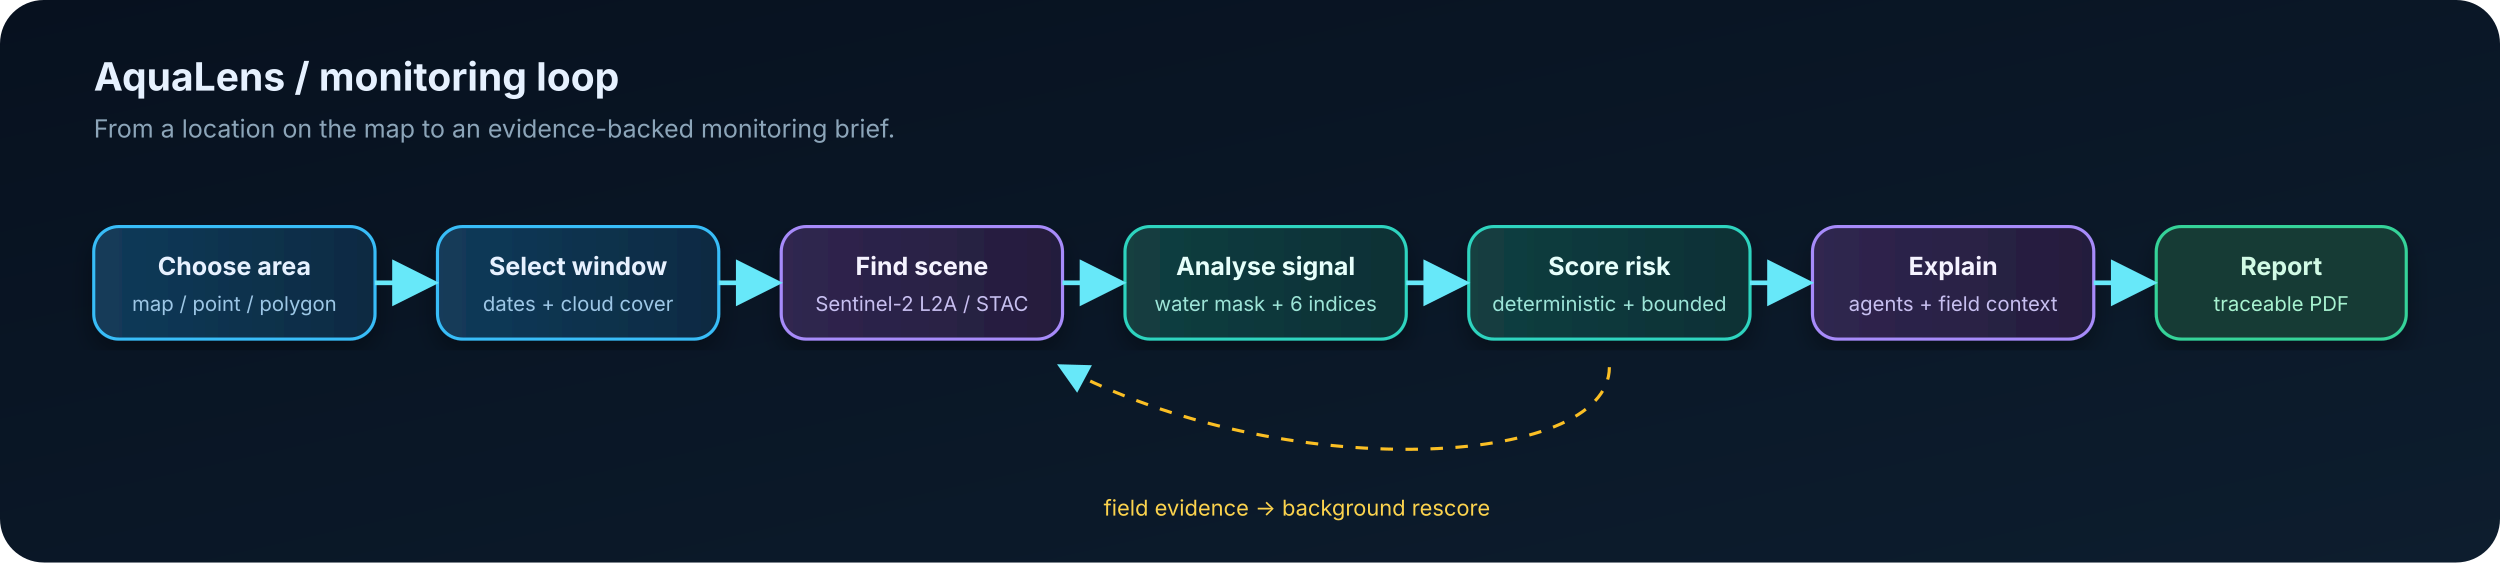
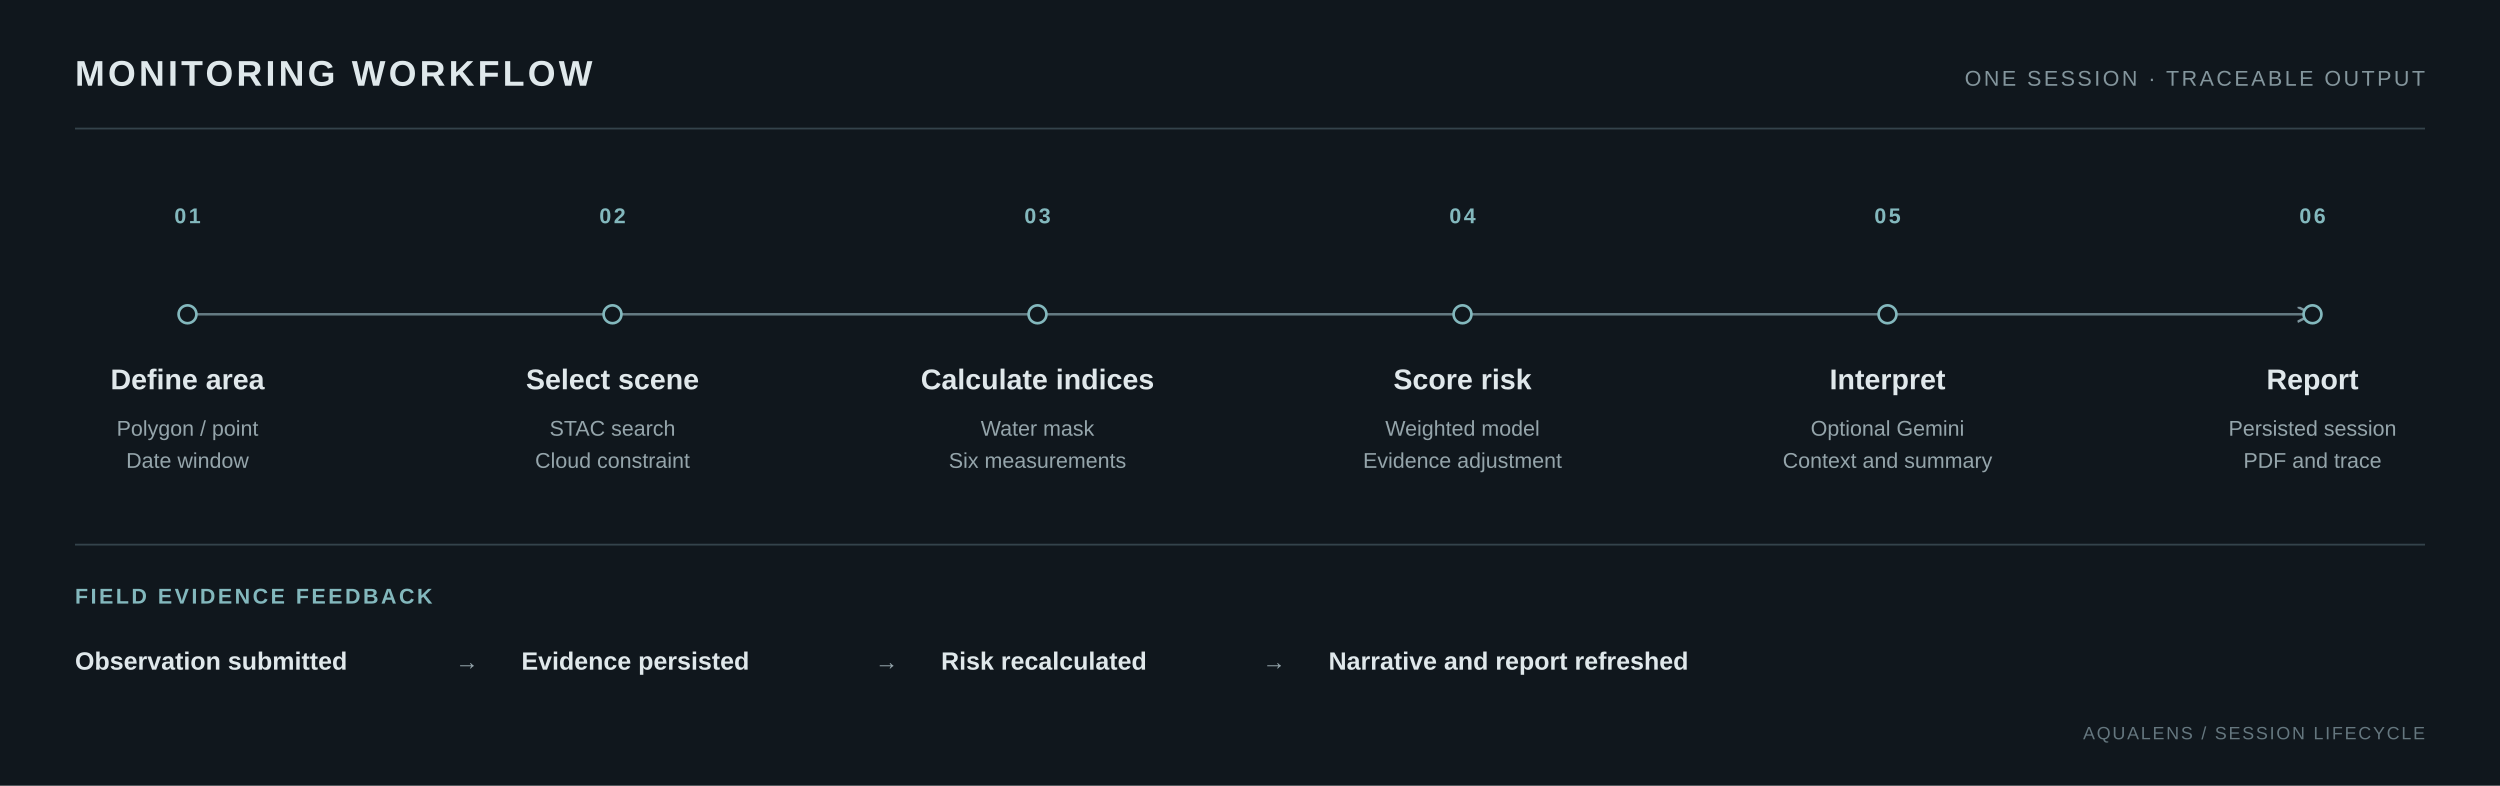
- <svg xmlns="http://www.w3.org/2000/svg" viewBox="0 0 1600 360" role="img" aria-labelledby="title desc">
+ <svg xmlns="http://www.w3.org/2000/svg" width="1400" height="440" viewBox="0 0 1400 440" role="img" aria-labelledby="title desc">
  <defs>
-     <linearGradient id="bg" x1="0" x2="1" y1="0" y2="1">
-       <stop stop-color="#07111f" />
-       <stop offset="1" stop-color="#0d1d2e" />
-     </linearGradient>
-     <linearGradient id="blue" x1="0" x2="1">
-       <stop stop-color="#123b5a" />
-       <stop offset="1" stop-color="#0d2a42" />
-     </linearGradient>
-     <linearGradient id="teal" x1="0" x2="1">
-       <stop stop-color="#123f41" />
-       <stop offset="1" stop-color="#0e3035" />
-     </linearGradient>
-     <linearGradient id="violet" x1="0" x2="1">
-       <stop stop-color="#302650" />
-       <stop offset="1" stop-color="#241d3c" />
-     </linearGradient>
-     <filter id="shadow">
-       <feDropShadow dx="0" dy="8" stdDeviation="8" flood-color="#000" flood-opacity=".35" />
-     </filter>
-     <marker id="arrow" markerWidth="10" markerHeight="10" refX="8" refY="5" orient="auto">
-       <path d="M0 0L10 5L0 10Z" fill="#67e8f9" />
+     <marker id="arrow" markerWidth="8" markerHeight="8" refX="6" refY="3" orient="auto">
+       <path d="M0 0 L6 3 L0 6" fill="none" stroke="#7d969e" stroke-width="1" />
    </marker>
  </defs>
-   <rect width="1600" height="360" rx="28" fill="url(#bg)" />
-   <text x="60" y="58" fill="#e6f1ff" font-family="Inter,Arial,sans-serif" font-size="25" font-weight="700">AquaLens / monitoring loop</text>
-   <text x="60" y="88" fill="#8ca5b9" font-family="Inter,Arial,sans-serif" font-size="16">From a location on the map to an evidence-backed monitoring brief.</text>
-   <g font-family="Inter,Arial,sans-serif" font-size="16" text-anchor="middle" filter="url(#shadow)">
-     <g>
-       <rect x="60" y="145" width="180" height="72" rx="16" fill="url(#blue)" stroke="#38bdf8" stroke-width="2" />
-       <text x="150" y="176" fill="#e6f1ff" font-weight="700">Choose area</text>
-       <text x="150" y="199" fill="#9cc7e6" font-size="13">map / point / polygon</text>
+   <rect width="1400" height="440" fill="#10171d" />
+   <text x="42" y="48" fill="#dfe8eb" font-family="Arial, Helvetica, sans-serif" font-size="20" font-weight="600" letter-spacing="1.8">MONITORING WORKFLOW</text>
+   <text x="1358" y="48" fill="#84969d" font-family="Arial, Helvetica, sans-serif" font-size="12" text-anchor="end" letter-spacing="1.4">ONE SESSION · TRACEABLE OUTPUT</text>
+   <line x1="42" y1="72" x2="1358" y2="72" stroke="#34434b" stroke-width="1" />
+   <g font-family="Arial, Helvetica, sans-serif">
+     <line x1="105" y1="176" x2="1295" y2="176" stroke="#657b83" stroke-width="1.4" marker-end="url(#arrow)" />
+     <g fill="#83b8bd" font-size="12" font-weight="700" letter-spacing="1.4">
+       <text x="105" y="125" text-anchor="middle">01</text>
+       <text x="343" y="125" text-anchor="middle">02</text>
+       <text x="581" y="125" text-anchor="middle">03</text>
+       <text x="819" y="125" text-anchor="middle">04</text>
+       <text x="1057" y="125" text-anchor="middle">05</text>
+       <text x="1295" y="125" text-anchor="middle">06</text>
    </g>
-     <g>
-       <rect x="280" y="145" width="180" height="72" rx="16" fill="url(#blue)" stroke="#38bdf8" stroke-width="2" />
-       <text x="370" y="176" fill="#e6f1ff" font-weight="700">Select window</text>
-       <text x="370" y="199" fill="#9cc7e6" font-size="13">dates + cloud cover</text>
+     <g stroke="#83b8bd" stroke-width="1.5" fill="#10171d">
+       <circle cx="105" cy="176" r="5" />
+       <circle cx="343" cy="176" r="5" />
+       <circle cx="581" cy="176" r="5" />
+       <circle cx="819" cy="176" r="5" />
+       <circle cx="1057" cy="176" r="5" />
+       <circle cx="1295" cy="176" r="5" />
    </g>
-     <g>
-       <rect x="500" y="145" width="180" height="72" rx="16" fill="url(#violet)" stroke="#a78bfa" stroke-width="2" />
-       <text x="590" y="176" fill="#f5f3ff" font-weight="700">Find scene</text>
-       <text x="590" y="199" fill="#c7bff0" font-size="13">Sentinel-2 L2A / STAC</text>
+     <g fill="#e0e8eb" font-size="16" font-weight="600">
+       <text x="105" y="218" text-anchor="middle">Define area</text>
+       <text x="343" y="218" text-anchor="middle">Select scene</text>
+       <text x="581" y="218" text-anchor="middle">Calculate indices</text>
+       <text x="819" y="218" text-anchor="middle">Score risk</text>
+       <text x="1057" y="218" text-anchor="middle">Interpret</text>
+       <text x="1295" y="218" text-anchor="middle">Report</text>
    </g>
-     <g>
-       <rect x="720" y="145" width="180" height="72" rx="16" fill="url(#teal)" stroke="#2dd4bf" stroke-width="2" />
-       <text x="810" y="176" fill="#e6fffb" font-weight="700">Analyse signal</text>
-       <text x="810" y="199" fill="#9ce5d8" font-size="13">water mask + 6 indices</text>
+     <g fill="#95a5ab" font-size="12">
+       <text x="105" y="244" text-anchor="middle">Polygon / point</text>
+       <text x="105" y="262" text-anchor="middle">Date window</text>
+       <text x="343" y="244" text-anchor="middle">STAC search</text>
+       <text x="343" y="262" text-anchor="middle">Cloud constraint</text>
+       <text x="581" y="244" text-anchor="middle">Water mask</text>
+       <text x="581" y="262" text-anchor="middle">Six measurements</text>
+       <text x="819" y="244" text-anchor="middle">Weighted model</text>
+       <text x="819" y="262" text-anchor="middle">Evidence adjustment</text>
+       <text x="1057" y="244" text-anchor="middle">Optional Gemini</text>
+       <text x="1057" y="262" text-anchor="middle">Context and summary</text>
+       <text x="1295" y="244" text-anchor="middle">Persisted session</text>
+       <text x="1295" y="262" text-anchor="middle">PDF and trace</text>
    </g>
-     <g>
-       <rect x="940" y="145" width="180" height="72" rx="16" fill="url(#teal)" stroke="#2dd4bf" stroke-width="2" />
-       <text x="1030" y="176" fill="#e6fffb" font-weight="700">Score risk</text>
-       <text x="1030" y="199" fill="#9ce5d8" font-size="13">deterministic + bounded</text>
-     </g>
-     <g>
-       <rect x="1160" y="145" width="180" height="72" rx="16" fill="url(#violet)" stroke="#a78bfa" stroke-width="2" />
-       <text x="1250" y="176" fill="#f5f3ff" font-weight="700">Explain</text>
-       <text x="1250" y="199" fill="#c7bff0" font-size="13">agents + field context</text>
-     </g>
-     <g>
-       <rect x="1380" y="145" width="160" height="72" rx="16" fill="#183b36" stroke="#34d399" stroke-width="2" />
-       <text x="1460" y="176" fill="#d1fae5" font-weight="700">Report</text>
-       <text x="1460" y="199" fill="#a7f3d0" font-size="13">traceable PDF</text>
-     </g>
+     <line x1="42" y1="305" x2="1358" y2="305" stroke="#34434b" stroke-width="1" />
+     <text x="42" y="338" fill="#83b8bd" font-size="12" font-weight="700" letter-spacing="1.4">FIELD EVIDENCE FEEDBACK</text>
+     <text x="42" y="375" fill="#e0e8eb" font-size="14" font-weight="600">Observation submitted</text>
+     <text x="255" y="375" fill="#95a5ab" font-size="13">→</text>
+     <text x="292" y="375" fill="#e0e8eb" font-size="14" font-weight="600">Evidence persisted</text>
+     <text x="490" y="375" fill="#95a5ab" font-size="13">→</text>
+     <text x="527" y="375" fill="#e0e8eb" font-size="14" font-weight="600">Risk recalculated</text>
+     <text x="707" y="375" fill="#95a5ab" font-size="13">→</text>
+     <text x="744" y="375" fill="#e0e8eb" font-size="14" font-weight="600">Narrative and report refreshed</text>
+     <text x="1358" y="414" fill="#65777f" font-size="10" text-anchor="end" letter-spacing="1">AQUALENS / SESSION LIFECYCLE</text>
  </g>
-   <g stroke="#67e8f9" stroke-width="3" fill="none" marker-end="url(#arrow)">
-     <path d="M240 181H275" />
-     <path d="M460 181H495" />
-     <path d="M680 181H715" />
-     <path d="M900 181H935" />
-     <path d="M1120 181H1155" />
-     <path d="M1340 181H1375" />
-   </g>
-   <path d="M1030 235 C1030 300, 820 310, 680 235" stroke="#fbbf24" stroke-width="2" stroke-dasharray="8 8" fill="none" marker-end="url(#arrow)" />
-   <text x="830" y="330" fill="#fcd34d" font-family="Inter,Arial,sans-serif" font-size="14" text-anchor="middle">field evidence → background rescore</text>
</svg>
